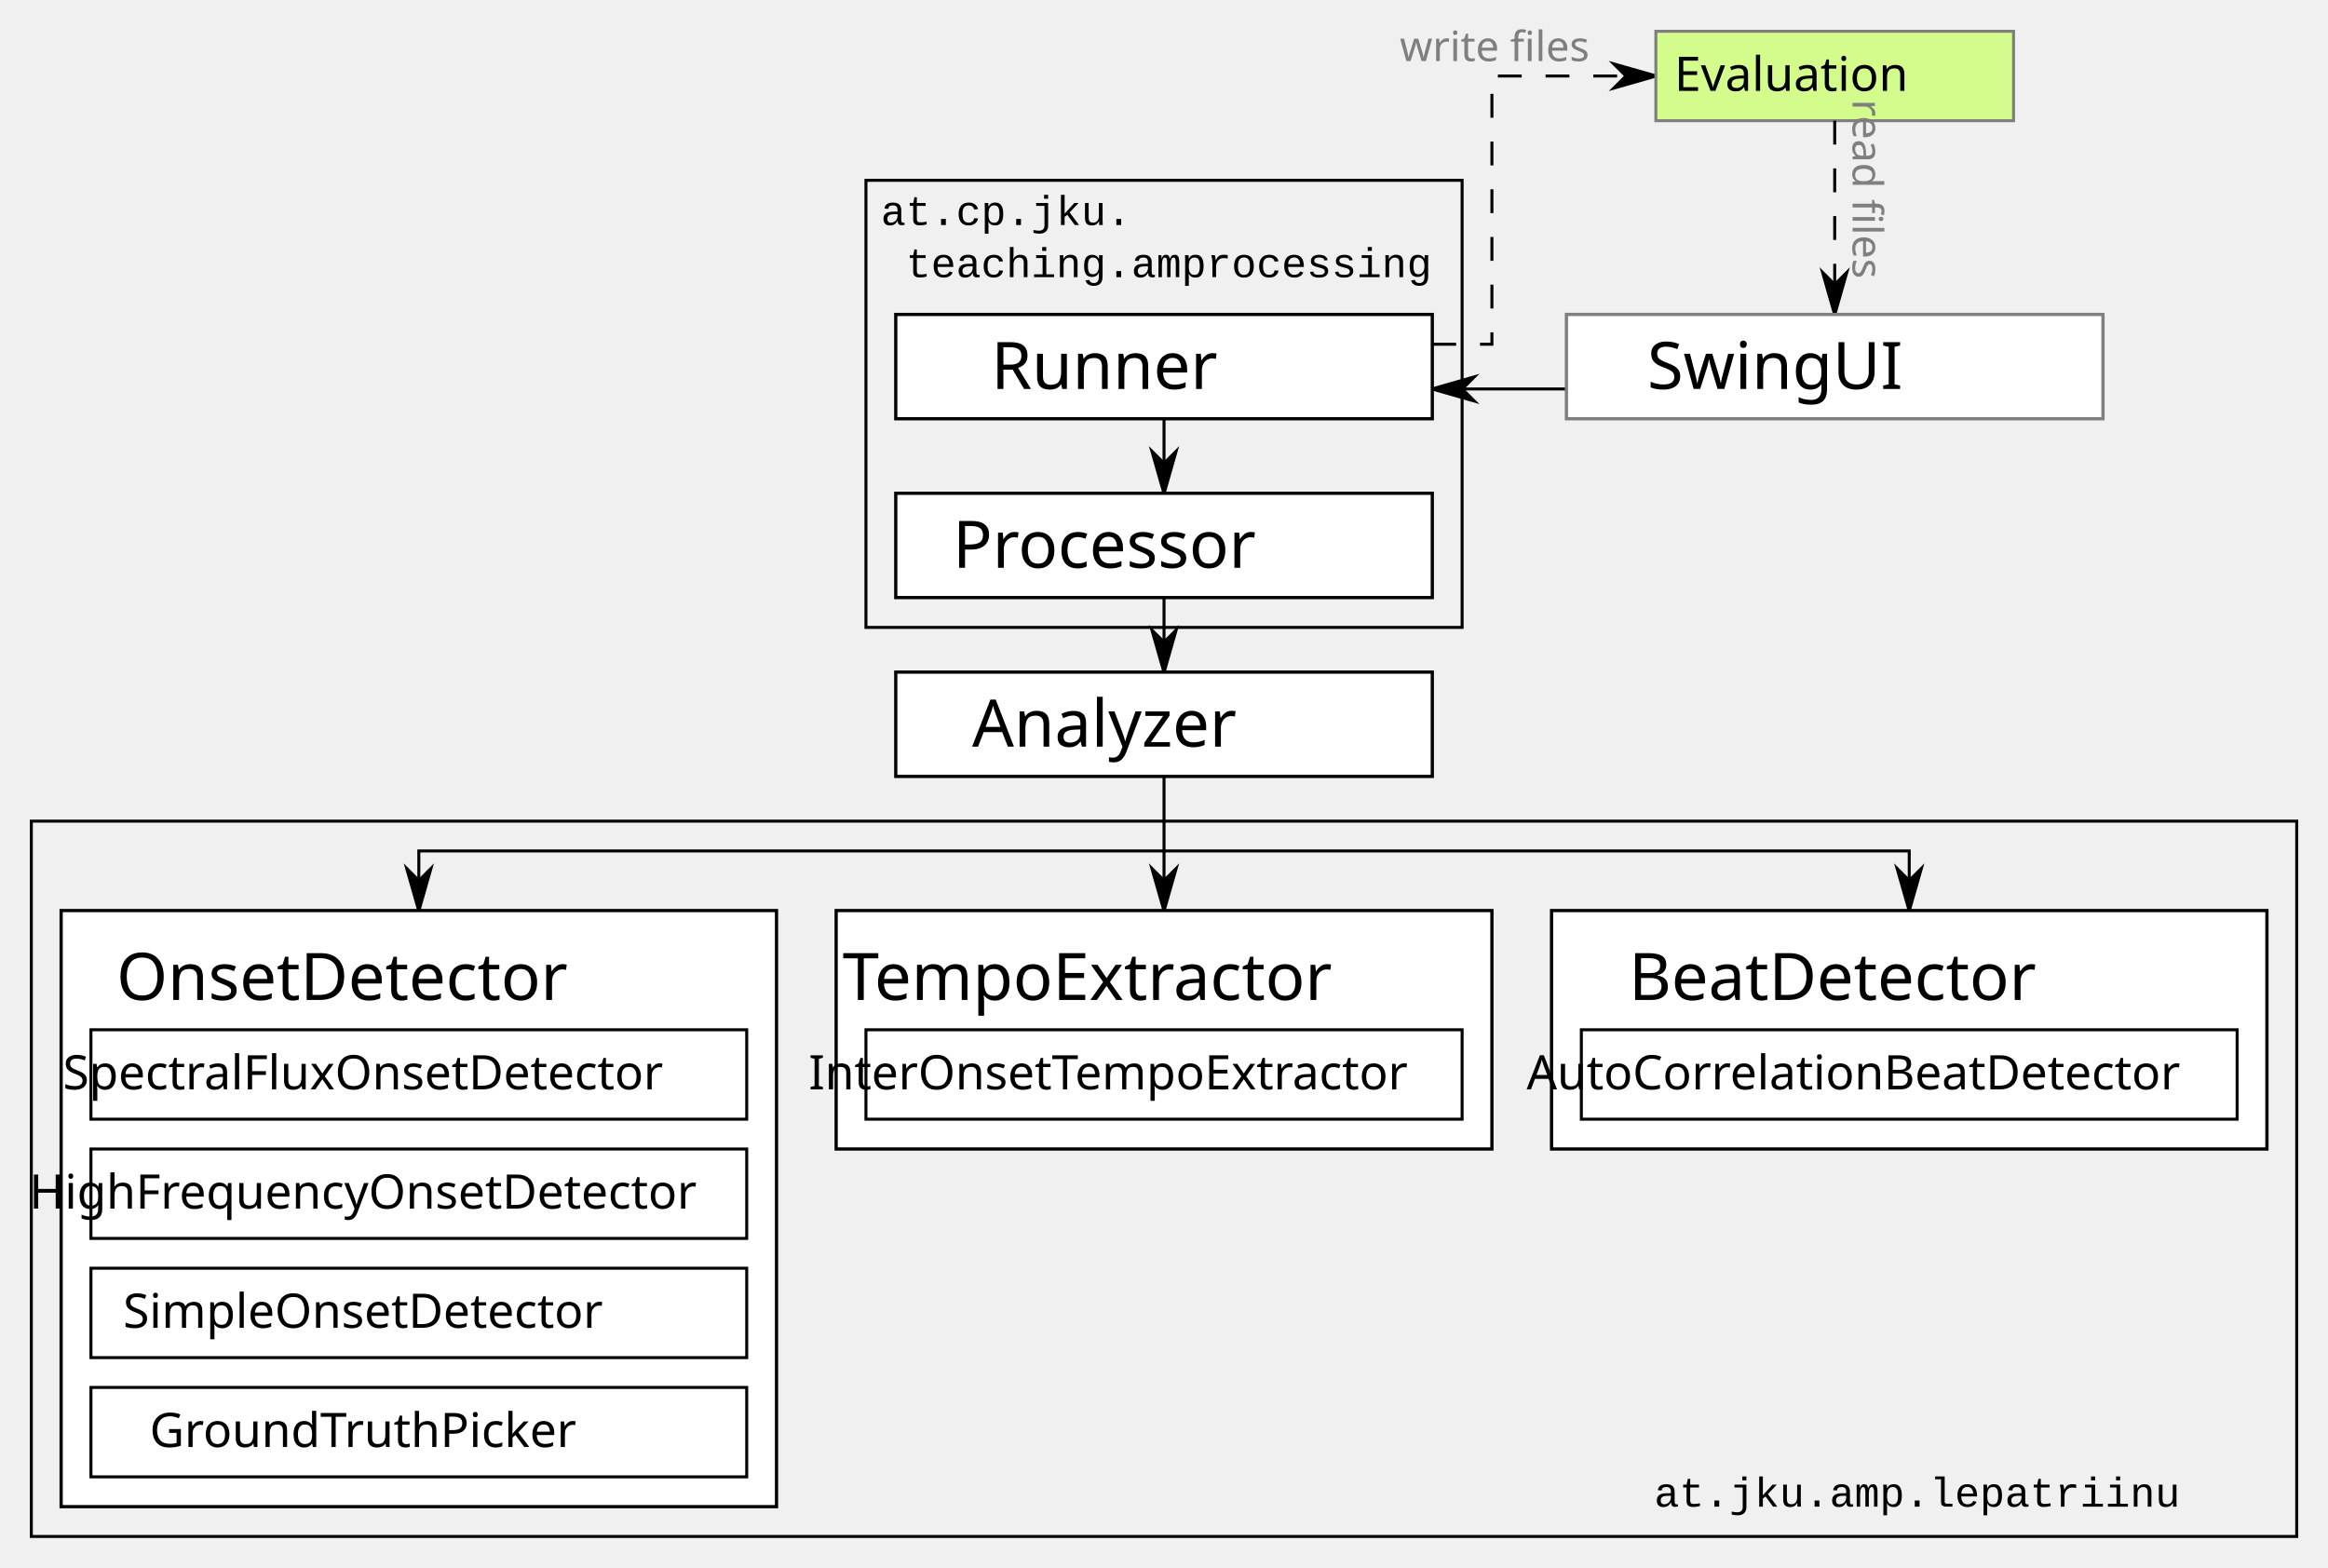
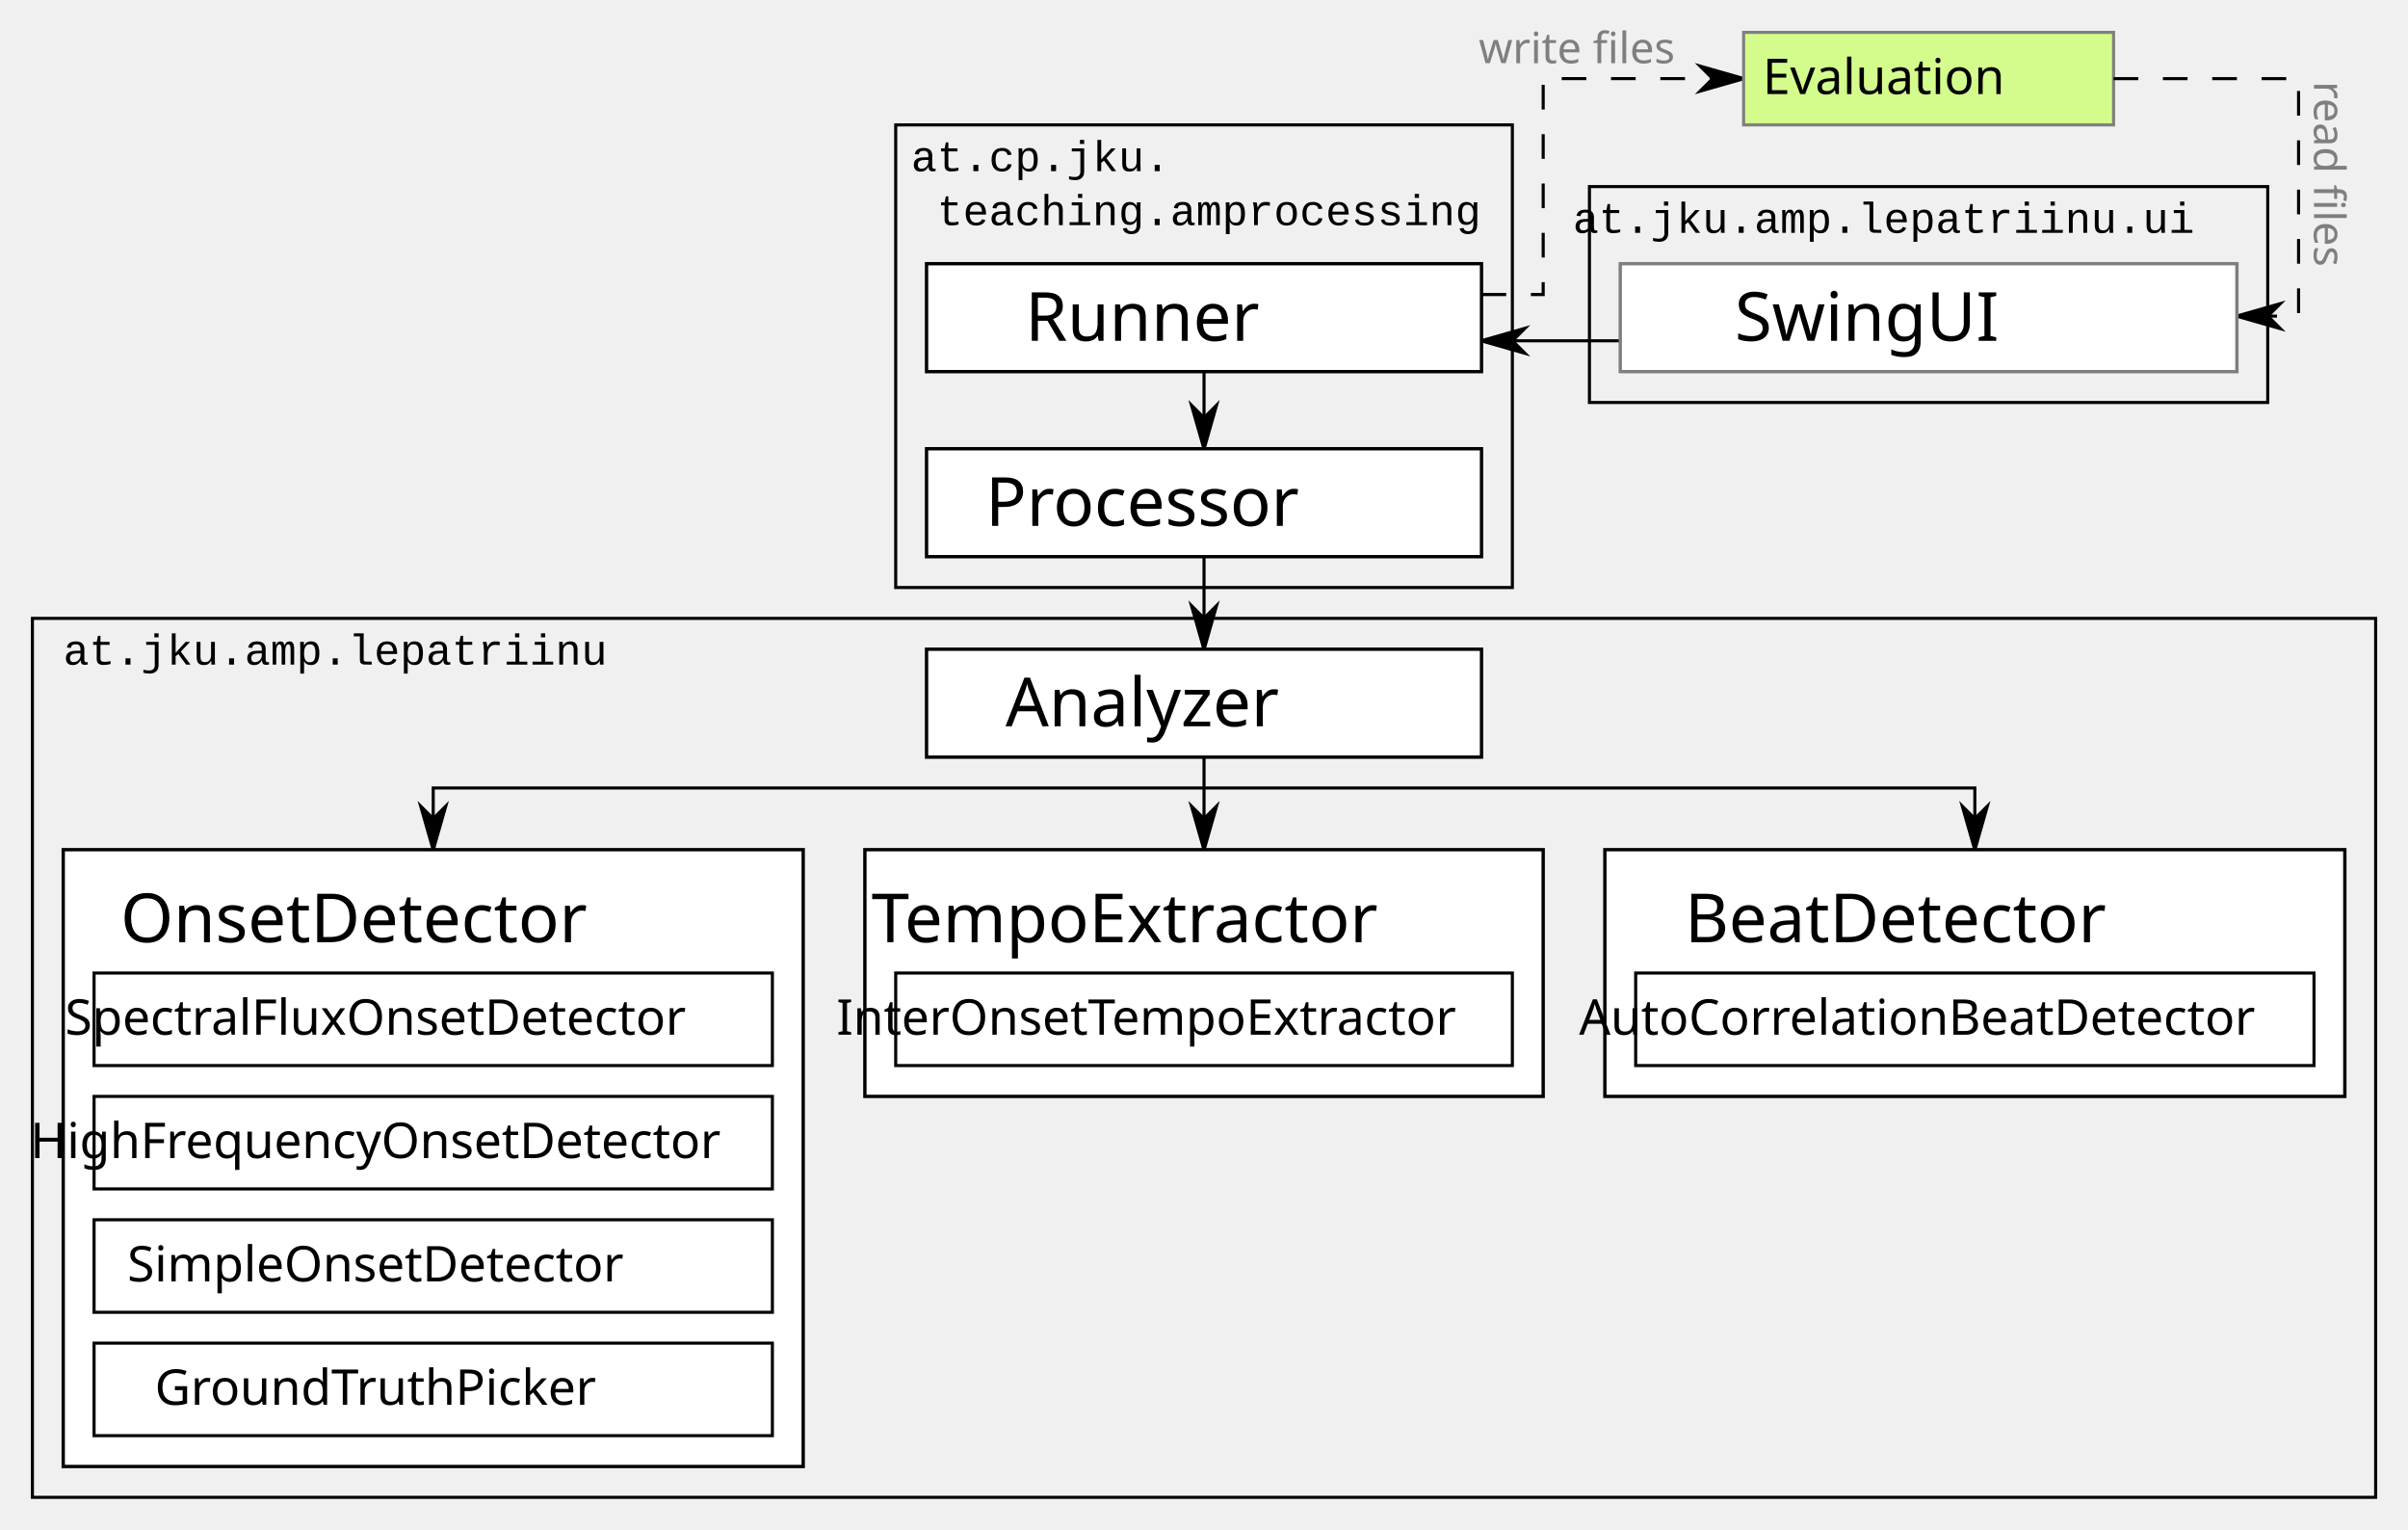
- <svg xmlns="http://www.w3.org/2000/svg" width="781" height="525.989" id="svg2" version="1.1">
+ <svg xmlns="http://www.w3.org/2000/svg" width="781" height="495.99" id="svg2" version="1.1">
  <defs id="defs4">
    <marker orient="auto" refY="0" refX="0" id="Arrow1Lend" style="overflow:visible">
      <path id="path3841" d="M 0,0 5,-5 -12.5,0 5,5 0,0 z" style="fill-rule:evenodd;stroke:#000000;stroke-width:1pt" transform="matrix(-0.8,0,0,-0.8,-10,0)" />
    </marker>
    <marker orient="auto" refY="0" refX="0" id="Arrow1Lstart" style="overflow:visible">
      <path id="path3838" d="M 0,0 5,-5 -12.5,0 5,5 0,0 z" style="fill-rule:evenodd;stroke:#000000;stroke-width:1pt" transform="matrix(0.8,0,0,0.8,10,0)" />
    </marker>
  </defs>
-   <g id="layer1" transform="translate(10.51032,33.13689)">
-     <g id="g5594" transform="translate(-280,220)">
-       <rect transform="translate(-0.5415652,21.82062)" y="0.542" x="280.542" height="240" width="760" id="rect4987" style="fill:#f0f0f0;fill-opacity:1;stroke:#000000;stroke-width:1;stroke-miterlimit:4;stroke-opacity:1;stroke-dasharray:none;stroke-dashoffset:0" />
-       <text id="text4989" y="252.362" x="1030" style="font-size:16px;font-style:normal;font-weight:normal;text-align:end;line-height:125%;letter-spacing:0px;word-spacing:0px;text-anchor:end;fill:#000000;fill-opacity:1;stroke:none;font-family:Sans" xml:space="preserve">
-         <tspan y="252.362" x="1030" id="tspan4991" style="font-size:14px;font-style:normal;font-variant:normal;font-weight:normal;font-stretch:normal;text-align:end;text-anchor:end;font-family:Courier New;-inkscape-font-specification:Courier New">at.jku.amp.lepatriinu</tspan>
+   <g id="layer1" transform="translate(10.51032,3.137873)">
+     <g transform="translate(-150,115)" id="g5638">
+       <rect style="fill:#f0f0f0;fill-opacity:1;stroke:#000000;stroke-width:1;stroke-miterlimit:4;stroke-opacity:1;stroke-dasharray:none;stroke-dashoffset:0" id="rect5640" width="220" height="70" x="655.542" y="-79.458" transform="translate(-0.5415652,21.82062)" />
+       <text xml:space="preserve" style="font-size:16px;font-style:normal;font-weight:normal;text-align:center;line-height:125%;letter-spacing:0px;word-spacing:0px;text-anchor:middle;fill:#000000;fill-opacity:1;stroke:none;font-family:Sans" x="765" y="-42.638" id="text5642">
+         <tspan style="font-size:14px;font-style:normal;font-variant:normal;font-weight:normal;font-stretch:normal;text-align:center;text-anchor:middle;font-family:Courier New;-inkscape-font-specification:Courier New" id="tspan5644" x="765" y="-42.638">at.jku.amp.lepatriinu.ui</tspan>
      </text>
    </g>
-     <g id="g5632" transform="translate(0,4.999999)">
+     <g id="g5594" transform="translate(-280,220)">
+       <rect transform="translate(-0.5415652,21.82062)" y="-44.458" x="280.542" height="285" width="760" id="rect4987" style="fill:#f0f0f0;fill-opacity:1;stroke:#000000;stroke-width:1;stroke-miterlimit:4;stroke-opacity:1;stroke-dasharray:none;stroke-dashoffset:0" />
+       <text id="text4989" y="-7.638" x="290" style="font-size:16px;font-style:normal;font-weight:normal;text-align:start;line-height:125%;letter-spacing:0px;word-spacing:0px;text-anchor:start;fill:#000000;fill-opacity:1;stroke:none;font-family:Sans" xml:space="preserve">
+         <tspan y="-7.638" x="290" id="tspan4991" style="font-size:14px;font-style:normal;font-variant:normal;font-weight:normal;font-stretch:normal;text-align:start;text-anchor:start;font-family:Courier New;-inkscape-font-specification:Courier New">at.jku.amp.lepatriinu</tspan>
+       </text>
+     </g>
+     <g id="g5632" transform="translate(-2.4000002e-7,14.99998)">
      <rect style="fill:#f0f0f0;fill-opacity:1;stroke:#000000;stroke-width:1;stroke-miterlimit:4;stroke-opacity:1;stroke-dasharray:none;stroke-dashoffset:0" id="rect5601" width="200" height="150" x="280" y="22.362" />
      <text xml:space="preserve" style="font-size:14px;font-style:normal;font-weight:normal;text-align:start;line-height:125%;letter-spacing:0px;word-spacing:0px;text-anchor:start;fill:#000000;fill-opacity:1;stroke:none;font-family:Sans" x="285" y="37.363" id="text5603">
        <tspan id="tspan5605" x="285" y="37.363" style="font-style:normal;font-variant:normal;font-weight:normal;font-stretch:normal;text-align:start;text-anchor:start;font-family:Courier New;-inkscape-font-specification:Courier New">at.cp.jku.</tspan>
        <tspan x="285" y="54.863" style="font-style:normal;font-variant:normal;font-weight:normal;font-stretch:normal;text-align:start;text-anchor:start;font-family:Courier New;-inkscape-font-specification:Courier New" id="tspan5607"> teaching.amprocessing</tspan>
      </text>
    </g>
-     <path style="fill:none;stroke:#000000;stroke-width:1px;stroke-linecap:butt;stroke-linejoin:miter;stroke-opacity:1;marker-end:url(#Arrow1Lend)" d="m 380,227.362 0,45" id="path3830" />
+     <path style="fill:none;stroke:#000000;stroke-width:1px;stroke-linecap:butt;stroke-linejoin:miter;stroke-opacity:1;marker-end:url(#Arrow1Lend)" d="m 380,242.362 0,30" id="path3830" />
    <path style="fill:none;stroke:#000000;stroke-width:1px;stroke-linecap:butt;stroke-linejoin:miter;stroke-opacity:1;marker-start:url(#Arrow1Lstart);marker-end:url(#Arrow1Lend)" d="m 130,272.362 0,-20 500,0 0,20" id="path3832" />
    <g id="g4873" transform="translate(-10,0)">
      <g transform="translate(-240,0)" id="g3800">
        <rect style="fill:#ffffff;fill-opacity:1;stroke:#000000;stroke-width:1.083;stroke-miterlimit:4;stroke-opacity:1;stroke-dasharray:none;stroke-dashoffset:0" id="rect3793" width="240" height="200" x="260" y="272.362" />
        <text xml:space="preserve" style="font-size:22px;font-style:normal;font-weight:normal;text-align:center;line-height:125%;letter-spacing:0px;word-spacing:0px;text-anchor:middle;fill:#000000;fill-opacity:1;stroke:none;font-family:Sans" x="380" y="302.362" id="text3763">
          <tspan id="tspan3765" x="380" y="302.362">OnsetDetector</tspan>
        </text>
      </g>
      <g transform="translate(-20,0)" id="g4844">
        <rect style="fill:#ffffff;fill-opacity:1;stroke:#000000;stroke-width:1;stroke-miterlimit:4;stroke-opacity:1;stroke-dasharray:none;stroke-dashoffset:0" id="rect4838" width="220" height="30" x="50" y="312.362" />
        <text xml:space="preserve" style="font-size:16px;font-style:normal;font-weight:normal;text-align:center;line-height:125%;letter-spacing:0px;word-spacing:0px;text-anchor:middle;fill:#000000;fill-opacity:1;stroke:none;font-family:Sans" x="160" y="332.362" id="text4840">
          <tspan id="tspan4842" x="160" y="332.362">SpectralFluxOnsetDetector</tspan>
        </text>
      </g>
      <g transform="translate(-20,40)" id="g4849">
        <rect y="312.362" x="50" height="30" width="220" id="rect4851" style="fill:#ffffff;fill-opacity:1;stroke:#000000;stroke-width:1;stroke-miterlimit:4;stroke-opacity:1;stroke-dasharray:none;stroke-dashoffset:0" />
        <text id="text4853" y="332.362" x="160" style="font-size:16px;font-style:normal;font-weight:normal;text-align:center;line-height:125%;letter-spacing:0px;word-spacing:0px;text-anchor:middle;fill:#000000;fill-opacity:1;stroke:none;font-family:Sans" xml:space="preserve">
          <tspan y="332.362" x="160" id="tspan4855">HighFrequencyOnsetDetector</tspan>
        </text>
      </g>
      <g id="g4857" transform="translate(-20,80)">
        <rect style="fill:#ffffff;fill-opacity:1;stroke:#000000;stroke-width:1;stroke-miterlimit:4;stroke-opacity:1;stroke-dasharray:none;stroke-dashoffset:0" id="rect4859" width="220" height="30" x="50" y="312.362" />
        <text xml:space="preserve" style="font-size:16px;font-style:normal;font-weight:normal;text-align:center;line-height:125%;letter-spacing:0px;word-spacing:0px;text-anchor:middle;fill:#000000;fill-opacity:1;stroke:none;font-family:Sans" x="160" y="332.362" id="text4861">
          <tspan id="tspan4863" x="160" y="332.362">SimpleOnsetDetector</tspan>
        </text>
      </g>
      <g transform="translate(-20,120)" id="g4865">
        <rect y="312.362" x="50" height="30" width="220" id="rect4867" style="fill:#ffffff;fill-opacity:1;stroke:#000000;stroke-width:1;stroke-miterlimit:4;stroke-opacity:1;stroke-dasharray:none;stroke-dashoffset:0" />
        <text id="text4869" y="332.362" x="160" style="font-size:16px;font-style:normal;font-weight:normal;text-align:center;line-height:125%;letter-spacing:0px;word-spacing:0px;text-anchor:middle;fill:#000000;fill-opacity:1;stroke:none;font-family:Sans" xml:space="preserve">
          <tspan y="332.362" x="160" id="tspan4871">GroundTruthPicker</tspan>
        </text>
      </g>
    </g>
    <g id="g4930">
      <g transform="translate(-240,0)" id="g3805">
        <rect y="272.362" x="510" height="80" width="220" id="rect3791" style="fill:#ffffff;fill-opacity:1;stroke:#000000;stroke-width:1.083;stroke-miterlimit:4;stroke-opacity:1;stroke-dasharray:none;stroke-dashoffset:0" />
        <text xml:space="preserve" style="font-size:22px;font-style:normal;font-weight:normal;text-align:center;line-height:125%;letter-spacing:0px;word-spacing:0px;text-anchor:middle;fill:#000000;fill-opacity:1;stroke:none;font-family:Sans" x="620" y="302.362" id="text3767">
          <tspan id="tspan3769" x="620" y="302.362">TempoExtractor</tspan>
        </text>
      </g>
      <g id="g4844-7" transform="translate(220,0)">
        <rect y="312.362" x="60" height="30" width="200" id="rect4838-4" style="fill:#ffffff;fill-opacity:1;stroke:#000000;stroke-width:1;stroke-miterlimit:4;stroke-opacity:1;stroke-dasharray:none;stroke-dashoffset:0" />
        <text id="text4840-0" y="332.362" x="160" style="font-size:16px;font-style:normal;font-weight:normal;text-align:center;line-height:125%;letter-spacing:0px;word-spacing:0px;text-anchor:middle;fill:#000000;fill-opacity:1;stroke:none;font-family:Sans" xml:space="preserve">
          <tspan y="332.362" x="160" id="tspan4842-9">InterOnsetTempoExtractor</tspan>
        </text>
      </g>
    </g>
    <g id="g4948" transform="translate(30,0)">
      <g transform="translate(460,0)" id="g3795">
        <rect style="fill:#ffffff;fill-opacity:1;stroke:#000000;stroke-width:1.083;stroke-miterlimit:4;stroke-opacity:1;stroke-dasharray:none;stroke-dashoffset:0" id="rect2985" width="240" height="80" x="20" y="272.362" />
        <text xml:space="preserve" style="font-size:22px;font-style:normal;font-weight:normal;text-align:center;line-height:125%;letter-spacing:0px;word-spacing:0px;text-anchor:middle;fill:#000000;fill-opacity:1;stroke:none;font-family:Sans" x="140" y="302.362" id="text3755">
          <tspan id="tspan3757" x="140" y="302.362">BeatDetector</tspan>
        </text>
      </g>
      <g transform="translate(440,0)" id="g4922">
        <rect style="fill:#ffffff;fill-opacity:1;stroke:#000000;stroke-width:1;stroke-miterlimit:4;stroke-opacity:1;stroke-dasharray:none;stroke-dashoffset:0" id="rect4924" width="220" height="30" x="50" y="312.362" />
        <text xml:space="preserve" style="font-size:16px;font-style:normal;font-weight:normal;text-align:center;line-height:125%;letter-spacing:0px;word-spacing:0px;text-anchor:middle;fill:#000000;fill-opacity:1;stroke:none;font-family:Sans" x="160" y="332.362" id="text4926">
          <tspan id="tspan4928" x="160" y="332.362">AutoCorrelationBeatDetector</tspan>
        </text>
      </g>
    </g>
-     <path id="path4975" d="m 380,167.362 0,25" style="fill:none;stroke:#000000;stroke-width:1px;stroke-linecap:butt;stroke-linejoin:miter;stroke-opacity:1;marker-end:url(#Arrow1Lend)" />
-     <path style="fill:none;stroke:#000000;stroke-width:1px;stroke-linecap:butt;stroke-linejoin:miter;stroke-opacity:1;marker-end:url(#Arrow1Lend)" d="m 380,107.362 0,25" id="path4985" />
-     <path id="path5001" d="m 515,97.363 -45,0" style="fill:none;stroke:#000000;stroke-width:1px;stroke-linecap:butt;stroke-linejoin:miter;stroke-opacity:1;marker-end:url(#Arrow1Lend)" />
-     <path style="fill:none;stroke:#000000;stroke-width:1;stroke-linecap:butt;stroke-linejoin:miter;stroke-miterlimit:4;stroke-opacity:1;stroke-dasharray:8, 8;stroke-dashoffset:0;marker-end:url(#Arrow1Lend)" d="m 470,82.363 20,0 0,-90 55,0" id="path5003" />
-     <g id="g5201" transform="translate(5,35.00094)">
+     <path id="path4975" d="m 380,177.362 0,30" style="fill:none;stroke:#000000;stroke-width:1px;stroke-linecap:butt;stroke-linejoin:miter;stroke-opacity:1;marker-end:url(#Arrow1Lend)" />
+     <path style="fill:none;stroke:#000000;stroke-width:1px;stroke-linecap:butt;stroke-linejoin:miter;stroke-opacity:1;marker-end:url(#Arrow1Lend)" d="m 380,117.362 0,25" id="path4985" />
+     <path id="path5001" d="m 515,107.363 -45,0" style="fill:none;stroke:#000000;stroke-width:1px;stroke-linecap:butt;stroke-linejoin:miter;stroke-opacity:1;marker-end:url(#Arrow1Lend)" />
+     <path style="fill:none;stroke:#000000;stroke-width:1;stroke-linecap:butt;stroke-linejoin:miter;stroke-miterlimit:4;stroke-opacity:1;stroke-dasharray:8, 8;stroke-dashoffset:0;marker-end:url(#Arrow1Lend)" d="m 470,92.363 20,0 -10e-6,-70.001 65,-9.69e-4" id="path5003" />
+     <g id="g5201" transform="translate(15,64.99995)">
      <rect transform="translate(-0.5415652,-8.137824)" y="-49.5" x="540.542" height="30" width="120" id="rect5189" style="fill:#d4fc8d;fill-opacity:1;stroke:#7f7f7f;stroke-width:1;stroke-miterlimit:4;stroke-opacity:1;stroke-dasharray:none;stroke-dashoffset:0" />
      <text id="text5191" y="-37.638" x="600" style="font-size:16px;font-style:normal;font-weight:normal;text-align:center;line-height:125%;letter-spacing:0px;word-spacing:0px;text-anchor:middle;fill:#000000;fill-opacity:1;stroke:none;font-family:Sans" xml:space="preserve">
        <tspan y="-37.638" x="600" id="tspan5193">Evaluation</tspan>
      </text>
    </g>
-     <path style="fill:none;stroke:#000000;stroke-width:1;stroke-linecap:butt;stroke-linejoin:miter;stroke-miterlimit:4;stroke-opacity:1;stroke-dasharray:8, 8;stroke-dashoffset:0;marker-start:none;marker-end:url(#Arrow1Lend)" d="m 605,7.363 0,65" id="path5206" />
-     <text xml:space="preserve" style="font-size:14px;font-style:normal;font-weight:normal;text-align:center;line-height:125%;letter-spacing:0px;word-spacing:0px;text-anchor:middle;fill:#7f7f7f;fill-opacity:1;stroke:none;font-family:Sans" x="500" y="-12.637" id="text5576">
-       <tspan id="tspan5578" x="500" y="-12.637">write files</tspan>
+     <path style="fill:none;stroke:#000000;stroke-width:1;stroke-linecap:butt;stroke-linejoin:miter;stroke-miterlimit:4;stroke-opacity:1;stroke-dasharray:8, 8;stroke-dashoffset:0;marker-start:none;marker-end:url(#Arrow1Lend)" d="m 675,22.362 60,-2e-5 0,77 -20,0" id="path5206" />
+     <text xml:space="preserve" style="font-size:14px;font-style:normal;font-weight:normal;text-align:center;line-height:125%;letter-spacing:0px;word-spacing:0px;text-anchor:middle;fill:#7f7f7f;fill-opacity:1;stroke:none;font-family:Sans" x="510" y="17.362" id="text5576">
+       <tspan id="tspan5578" x="510" y="17.362">write files</tspan>
    </text>
-     <text id="text5580" y="-611" x="39.363" style="font-size:14px;font-style:normal;font-weight:normal;text-align:center;line-height:125%;letter-spacing:0px;word-spacing:0px;text-anchor:middle;fill:#7f7f7f;fill-opacity:1;stroke:none;font-family:Sans" xml:space="preserve" transform="matrix(0,1,-1,0,0,0)">
-       <tspan y="-611" x="39.363" id="tspan5584">read files</tspan>
+     <text id="text5580" y="-740" x="62.362" style="font-size:14px;font-style:normal;font-weight:normal;text-align:center;line-height:125%;letter-spacing:0px;word-spacing:0px;text-anchor:middle;fill:#7f7f7f;fill-opacity:1;stroke:none;font-family:Sans" xml:space="preserve" transform="matrix(0,1,-1,0,0,0)">
+       <tspan y="-740" x="62.362" id="tspan5584">read files</tspan>
    </text>
-     <g id="g4993" transform="translate(225,-114.9991)">
-       <rect y="187.362" x="290" height="34.999" width="180" id="rect4995" style="fill:#ffffff;fill-opacity:1;stroke:#7f7f7f;stroke-width:1.083;stroke-miterlimit:4;stroke-opacity:1;stroke-dasharray:none;stroke-dashoffset:0" />
+     <g id="g4993" transform="translate(235,-105)">
+       <rect y="187.362" x="280" height="35" width="200" id="rect4995" style="fill:#ffffff;fill-opacity:1;stroke:#7f7f7f;stroke-width:1.083;stroke-miterlimit:4;stroke-opacity:1;stroke-dasharray:none;stroke-dashoffset:0" />
      <text id="text4997" y="212.362" x="380" style="font-size:22px;font-style:normal;font-weight:normal;text-align:center;line-height:125%;letter-spacing:0px;word-spacing:0px;text-anchor:middle;fill:#000000;fill-opacity:1;stroke:none;font-family:Sans" xml:space="preserve">
        <tspan y="212.362" x="380" id="tspan4999">SwingUI</tspan>
      </text>
    </g>
-     <g id="g5618" transform="translate(0,35.00097)">
+     <g id="g5618" transform="translate(-2.4000002e-7,45.00095)">
      <rect style="fill:#ffffff;fill-opacity:1;stroke:#000000;stroke-width:1.083;stroke-miterlimit:4;stroke-opacity:1;stroke-dasharray:none;stroke-dashoffset:0" id="rect4979" width="180" height="34.999" x="290" y="37.362" />
      <text xml:space="preserve" style="font-size:22px;font-style:normal;font-weight:normal;text-align:center;line-height:125%;letter-spacing:0px;word-spacing:0px;text-anchor:middle;fill:#000000;fill-opacity:1;stroke:none;font-family:Sans" x="380" y="62.362" id="text4981">
        <tspan id="tspan4983" x="380" y="62.362">Runner</tspan>
      </text>
    </g>
-     <g id="g4967" transform="translate(2.9859376e-7,-54.999)">
+     <g id="g4967" transform="translate(5.859374e-8,-44.99902)">
      <rect y="187.361" x="290" height="35" width="180" id="rect4969" style="fill:#ffffff;fill-opacity:1;stroke:#000000;stroke-width:1.083;stroke-miterlimit:4;stroke-opacity:1;stroke-dasharray:none;stroke-dashoffset:0" />
      <text id="text4971" y="212.362" x="380" style="font-size:22px;font-style:normal;font-weight:normal;text-align:center;line-height:125%;letter-spacing:0px;word-spacing:0px;text-anchor:middle;fill:#000000;fill-opacity:1;stroke:none;font-family:Sans" xml:space="preserve">
        <tspan y="212.362" x="380" id="tspan4973">Processor</tspan>
      </text>
    </g>
-     <g id="g4962" transform="translate(0,4.999949)">
+     <g id="g4962" transform="translate(-2.4000002e-7,19.99994)">
      <rect style="fill:#ffffff;fill-opacity:1;stroke:#000000;stroke-width:1.083;stroke-miterlimit:4;stroke-opacity:1;stroke-dasharray:none;stroke-dashoffset:0" id="rect3824" width="180" height="35" x="290" y="187.362" />
      <text xml:space="preserve" style="font-size:22px;font-style:normal;font-weight:normal;text-align:center;line-height:125%;letter-spacing:0px;word-spacing:0px;text-anchor:middle;fill:#000000;fill-opacity:1;stroke:none;font-family:Sans" x="380" y="212.362" id="text3826">
        <tspan id="tspan3828" x="380" y="212.362">Analyzer</tspan>
      </text>
    </g>
  </g>
</svg>
